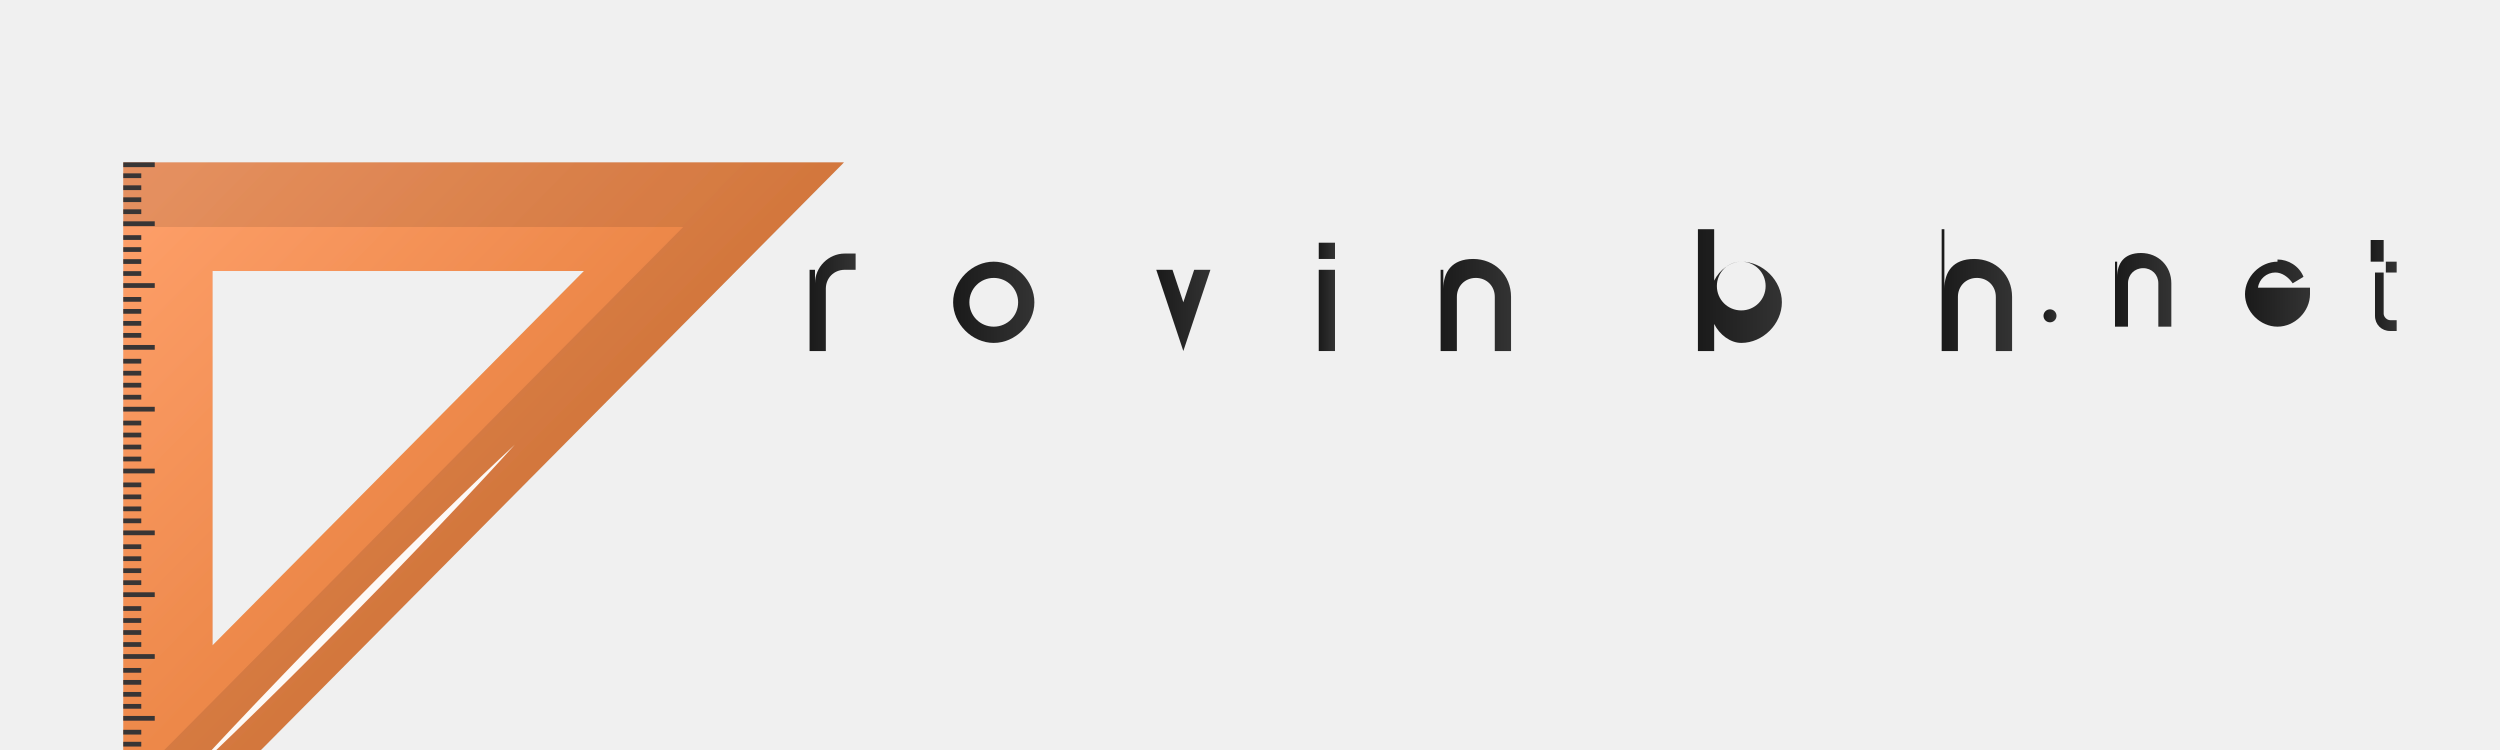
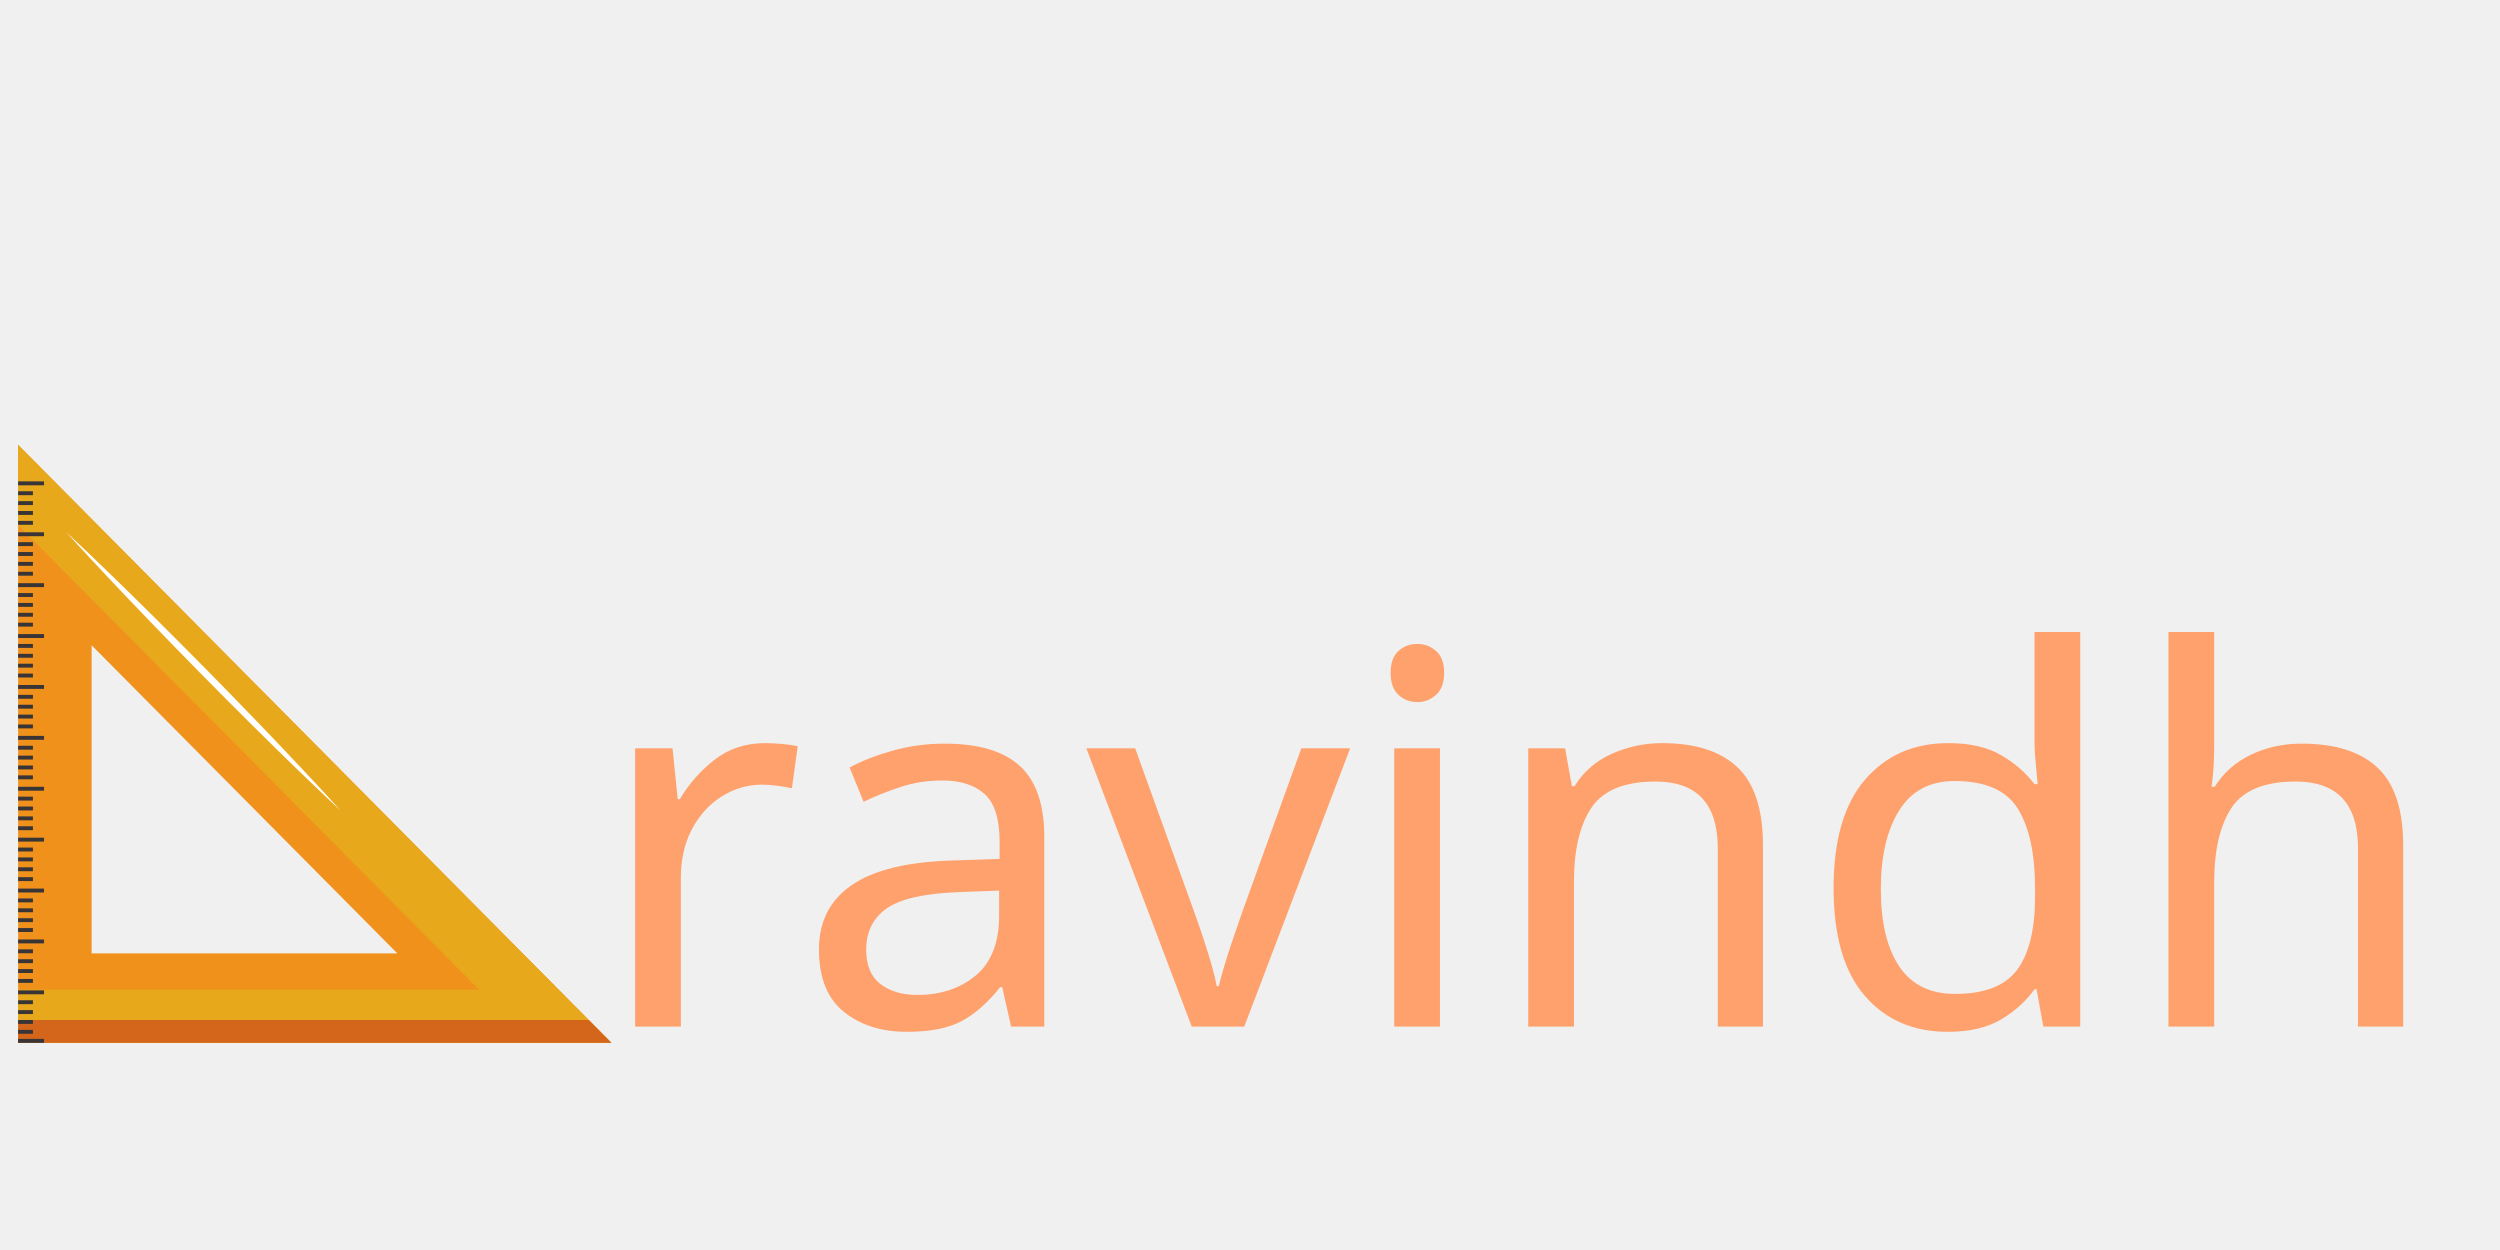
- <svg xmlns="http://www.w3.org/2000/svg" viewBox="0 0 600 180" width="600" height="180" role="img" aria-label="Aravindh Logo">
-   <defs>
-     <linearGradient id="metal-gradient" x1="0%" y1="0%" x2="100%" y2="100%">
-       <stop offset="0%" style="stop-color:#ffa16c;stop-opacity:1" />
-       <stop offset="100%" style="stop-color:#d4661b;stop-opacity:1" />
-     </linearGradient>
-     <linearGradient id="text-gradient" x1="0%" y1="0%" x2="100%" y2="0%">
-       <stop offset="0%" style="stop-color:#1a1a1a;stop-opacity:1" />
-       <stop offset="100%" style="stop-color:#333;stop-opacity:1" />
-     </linearGradient>
-     <filter id="subtle-shadow" x="-5%" y="-5%" width="110%" height="110%">
-       <feGaussianBlur in="SourceAlpha" stdDeviation="0.8" />
-       <feOffset dx="0.5" dy="0.5" result="offsetblur" />
-       <feComponentTransfer>
-         <feFuncA type="linear" slope="0.15" />
-       </feComponentTransfer>
-       <feMerge>
-         <feMergeNode />
-         <feMergeNode in="SourceGraphic" />
-       </feMerge>
-     </filter>
+ <svg xmlns="http://www.w3.org/2000/svg" width="400mm" height="200mm" viewBox="0 0 400 200" version="1.1" id="svg1" xml:space="preserve">
+   <defs id="defs1">
+     <rect x="537.96" y="185.612" width="739.302" height="223.363" id="rect1" />
  </defs>
-   <g id="speed-square-A" transform="translate(10, 20) scale(0.01)" filter="url(#subtle-shadow)">
-     <path d="m 4101.44,4503.8 v 8983.6 l 487.9,-491.7 13.87,-13.9 147.09,-148.5 15.78,-15.8 55.73,-56.2 14.58,-14.8 137.05,-138 16.27,-16.3 35.63,-35.8 16.02,-16.3 90.65,-91.4 15.78,-16 130.59,-131.5 15.78,-16 73.91,-74.4 16.02,-16.1 187.27,-188.9 14.59,-14.6 161.92,-163.3 16.5,-16.5 26.07,-26.4 15.55,-15.5 98.29,-99 14.59,-14.8 305.9,-308.3 16.26,-16.5 52.14,-52.4 17.7,-17.7 367.12,-370.2 14.11,-14.2 98.3,-99.2 14.59,-14.6 94.95,-95.9 14.59,-14.6 81.79,-82.3 15.79,-16 245.15,-247 16.26,-16.6 389.13,-392.2 19.37,-19.4 39.94,-40.1 483.12,-487 16.03,-16.3 290.34,-292.5 16.03,-16.2 182.49,-183.9 23.44,-23.7 225.29,-227 15.07,-15.3 132.26,-133.2 15.3,-15.6 41.38,-41.6 14.35,-14.3 145.18,-146.4 14.35,-14.6 44.72,-44.9 21.76,-21.8 220.04,-222 21.76,-22 86.82,-87.3 21.76,-22 504.65,-508.7 36.4,-36.6 260.4,-262.6 21.5,-21.5 138,-139.2 20.8,-21 146.4,-147.6 21.8,-22 741.4,-747.2 43.8,-44 507.2,-511.3 19.4,-19.6 85.4,-85.9 19.4,-19.6 127.2,-128.2 19.4,-19.6 134.4,-135.4 28.2,-28.4 385.6,-388.7 z m 14404.96,-1852.4 -54.8,55.2 -260.8,262.7 -37.6,38.1 -246.9,248.7 -37.6,38.1 -165.6,166.6 -37.6,38 -984.4,992.3 -84.9,85.4 -1438.7,1449.8 -42.2,42.7 -284.1,286.3 -40.3,40.9 -267.8,270.1 -41.8,41.8 -505.4,509.5 -70.5,71 -979.3,987.2 -42.2,42.7 -168.5,169.4 -42.2,42.7 -427,430.6 -42.2,42.3 -86.8,87.2 -27.8,28.3 -281.7,284 -27.9,27.9 -80.3,80.7 -29.7,30.2 -256.6,258.5 -29.2,29.7 -437.2,440.4 -45.5,46 -354.1,356.9 -31.1,31.5 -563.41,567.6 -31.09,31.6 -937.47,944.9 -77.5,77.9 -37.59,37.6 -755.08,761.1 -31.56,32.1 -475.7,479.4 -30.63,31.1 -158.72,159.6 -28.31,28.3 -184.24,186.1 -28.31,28.3 -190.74,192.6 -27.39,27.4 -712.38,718.4 -34.34,34.4 -101.18,101.6 -31.55,32 -593.58,598.2 -28.31,28.8 -190.74,192.1 -30.17,30.2 -50.59,51.1 -32.02,32 -314.19,317 -28.31,28.3 -363.38,366.6 -31.1,31.1 -143.4,144.3 -30.63,31.1 -253.4,255.3 -30.63,31.1 -175.89,177.3 -31.1,31.5 -69.14,69.6 -31.56,31.6 -265.93,267.8 -28.31,28.8 -108.13,109 -30.63,30.6 -285.42,288.2 -26.92,27 -946.75,954.1 V 1897.3 H 19254.5 l -748.1,754.1" fill="url(#metal-gradient)" />
-     <path d="m 18506.4,2651.4 -54.8,55.2 -260.8,262.7 -37.6,38.1 -246.9,248.7 -37.6,38.1 -165.6,166.6 -37.6,38 -984.4,992.3 -84.9,85.4 -1438.7,1449.8 -42.2,42.7 -284.1,286.3 -40.3,40.9 -267.8,270.1 -41.8,41.8 -505.4,509.5 -70.5,71 -979.3,987.2 -42.2,42.7 -168.5,169.4 -42.2,42.7 -427,430.6 -42.2,42.3 -86.8,87.2 -27.8,28.3 -281.7,284 -27.9,27.9 -80.3,80.7 -29.7,30.2 -256.6,258.5 -29.2,29.7 -437.2,440.4 -45.5,46 -354.1,356.9 -31.1,31.5 -563.41,567.6 -31.09,31.6 -937.47,944.9 -77.5,77.9 -37.59,37.6 -755.08,761.1 -31.56,32.1 -475.7,479.4 -30.63,31.1 -158.72,159.6 -28.31,28.3 -184.24,186.1 -28.31,28.3 -190.74,192.6 -27.39,27.4 -712.38,718.4 -34.34,34.4 -101.18,101.6 -31.55,32 -593.58,598.2 -28.31,28.8 -190.74,192.1 -30.17,30.2 -50.59,51.1 -32.02,32 -314.19,317 -28.31,28.3 -363.38,366.6 -31.1,31.1 -143.4,144.3 -30.63,31.1 -253.4,255.3 -30.63,31.1 -175.89,177.3 -31.1,31.5 -69.14,69.6 -31.56,31.6 -265.93,267.8 -28.31,28.8 -108.13,109 -30.63,30.6 -285.42,288.2 -26.92,27 -946.75,954.1 v -2337.3 l 125.64,-126.6 27.17,-27.6 127.17,-127.9 27.56,-27.6 322.24,-325.1 25.11,-25.1 278.62,-281.1 28.39,-28.4 44.86,-45.3 26.75,-26.7 169.14,-170.4 25.11,-25.5 526.36,-530.5 27.99,-28.4 89.72,-90.1 30.45,-30.5 631.72,-637.1 24.28,-24.3 169.15,-170.7 25.1,-25.1 163.38,-165.1 25.11,-25.1 140.74,-141.6 27.17,-27.5 421.83,-425.1 27.99,-28.4 669.58,-675 33.33,-33.3 68.73,-69.2 831.32,-837.9 27.57,-27.9 499.62,-503.4 27.57,-27.9 314.01,-316.5 40.33,-40.8 387.68,-390.5 25.92,-26.4 227.59,-229.2 26.34,-26.7 71.19,-71.7 24.69,-24.6 249.81,-251.9 24.7,-25.1 76.95,-77.4 37.46,-37.4 378.62,-382 37.45,-37.8 149.38,-150.2 37.46,-37.9 868.37,-875.3 62.5,-63 448.2,-451.9 37.1,-37 237.4,-239.5 35.8,-36.3 251.9,-253.9 37.4,-37.8 1275.8,-1285.7 75.3,-75.7 872.9,-879.9 33.4,-33.8 146.9,-147.7 33.3,-33.8 219,-220.5 33.3,-33.8 231.3,-232.9 48.5,-49 663.4,-668.8 H 1958.68 V 1897.3 H 19254.5 l -748.1,754.1" fill="#000" opacity="0.1" />
-     <path d="m 2390.38,2160.3 h -431.7 v 114 h 431.7 v -114" fill="#393536" />
-     <path d="m 2390.38,2448.1 h -431.7 v 114 h 431.7 v -114" fill="#393536" />
-     <path d="m 2390.38,2735.9 h -431.7 v 114 h 431.7 v -114" fill="#393536" />
-     <path d="m 2390.38,3023.8 h -431.7 v 113.9 h 431.7 v -113.9" fill="#393536" />
-     <path d="m 2714.1,3311.6 h -755.42 v 114 h 755.42 v -114" fill="#393536" />
-     <path d="m 2714.1,1897.3 h -755.42 v 113.9 h 755.42 v -113.9" fill="#393536" />
-     <path d="m 2390.38,3644.2 h -431.7 v 114 h 431.7 v -114" fill="#393536" />
-     <path d="m 2390.38,3932 h -431.7 v 114 h 431.7 v -114" fill="#393536" />
-     <path d="m 2390.38,4219.8 h -431.7 v 114 h 431.7 v -114" fill="#393536" />
-     <path d="m 2390.38,4507.7 h -431.7 v 114 h 431.7 v -114" fill="#393536" />
-     <path d="m 2714.1,4795.5 h -755.42 v 114 h 755.42 v -114" fill="#393536" />
-     <path d="m 2390.38,5128.1 h -431.7 v 114 h 431.7 v -114" fill="#393536" />
-     <path d="m 2390.38,5415.9 h -431.7 v 114 h 431.7 v -114" fill="#393536" />
-     <path d="m 2390.38,5703.7 h -431.7 v 114 h 431.7 v -114" fill="#393536" />
-     <path d="m 2390.38,5991.6 h -431.7 v 114 h 431.7 v -114" fill="#393536" />
-     <path d="m 2714.1,6279.4 h -755.42 v 114 h 755.42 v -114" fill="#393536" />
-     <path d="m 2390.38,6612 h -431.7 v 114 h 431.7 v -114" fill="#393536" />
-     <path d="m 2390.38,6899.8 h -431.7 v 114 h 431.7 v -114" fill="#393536" />
-     <path d="m 2390.38,7187.6 h -431.7 v 114 h 431.7 v -114" fill="#393536" />
-     <path d="m 2390.38,7475.5 h -431.7 v 114 h 431.7 v -114" fill="#393536" />
-     <path d="m 2714.1,7763.3 h -755.42 v 114 h 755.42 v -114" fill="#393536" />
-     <path d="m 2390.38,8095.9 h -431.7 v 114 h 431.7 v -114" fill="#393536" />
-     <path d="m 2390.38,8383.7 h -431.7 v 114 h 431.7 v -114" fill="#393536" />
-     <path d="m 2390.38,8671.6 h -431.7 v 113.9 h 431.7 v -113.9" fill="#393536" />
-     <path d="m 2390.38,8959.4 h -431.7 v 114 h 431.7 v -114" fill="#393536" />
-     <path d="m 2714.1,9247.2 h -755.42 v 114 h 755.42 v -114" fill="#393536" />
-     <path d="m 2390.38,9579.8 h -431.7 v 114 h 431.7 v -114" fill="#393536" />
-     <path d="m 2390.38,9867.6 h -431.7 v 114 h 431.7 v -114" fill="#393536" />
-     <path d="m 2390.38,10155.4 h -431.7 v 114 h 431.7 v -114" fill="#393536" />
-     <path d="m 2390.38,10443.3 h -431.7 v 114 h 431.7 v -114" fill="#393536" />
-     <path d="m 2714.1,10731.1 h -755.42 v 114 h 755.42 v -114" fill="#393536" />
-     <path d="m 2390.38,11063.7 h -431.7 v 114 h 431.7 v -114" fill="#393536" />
-     <path d="m 2390.38,11351.5 h -431.7 v 114 h 431.7 v -114" fill="#393536" />
-     <path d="m 2390.38,11639.4 h -431.7 v 113.9 h 431.7 v -113.9" fill="#393536" />
-     <path d="m 2390.38,11927.2 h -431.7 v 114 h 431.7 v -114" fill="#393536" />
-     <path d="m 2714.1,12215 h -755.42 v 114 h 755.42 v -114" fill="#393536" />
-     <path d="m 2390.38,12547.6 h -431.7 v 114 h 431.7 v -114" fill="#393536" />
-     <path d="m 2390.38,12835.4 h -431.7 v 114 h 431.7 v -114" fill="#393536" />
-     <path d="m 2390.38,13123.3 h -431.7 v 113.9 h 431.7 v -113.9" fill="#393536" />
-     <path d="m 2390.38,13411.1 h -431.7 v 114 h 431.7 v -114" fill="#393536" />
-     <path d="m 2714.1,13698.9 h -755.42 v 114 h 755.42 v -114" fill="#393536" />
-     <path d="m 2390.38,14031.5 h -431.7 v 114 h 431.7 v -114" fill="#393536" />
-     <path d="m 2390.38,14319.3 h -431.7 v 114 h 431.7 v -114" fill="#393536" />
-     <path d="m 2390.38,14607.2 h -431.7 v 113.9 h 431.7 v -113.9" fill="#393536" />
-     <path d="m 2390.38,14895 h -431.7 v 114 h 431.7 v -114" fill="#393536" />
-     <path d="m 2714.1,15182.8 h -755.42 v 114 h 755.42 v -114" fill="#393536" />
-     <path d="m 2390.38,15515.4 h -431.7 v 114 h 431.7 v -114" fill="#393536" />
-     <path d="m 2390.38,15803.2 h -431.7 v 114 h 431.7 v -114" fill="#393536" />
-     <path d="m 2390.38,16091.1 h -431.7 v 113.9 h 431.7 v -113.9" fill="#393536" />
-     <path d="m 2390.38,16378.9 h -431.7 v 114 h 431.7 v -114" fill="#393536" />
-     <path d="m 2714.1,16666.7 h -755.42 v 114 h 755.42 v -114" fill="#393536" />
-     <path d="m 2390.38,16999.3 h -431.7 v 114 h 431.7 v -114" fill="#393536" />
-     <path d="m 2390.38,17287.1 h -431.7 v 114 h 431.7 v -114" fill="#393536" />
-     <path d="m 2390.38,17575 h -431.7 v 113.9 h 431.7 v -113.9" fill="#393536" />
-     <path d="m 2390.38,17862.8 h -431.7 v 114 h 431.7 v -114" fill="#393536" />
-     <path d="m 2714.1,18150.6 h -755.42 v 114 h 755.42 v -114" fill="#393536" />
-     <path d="m 3365.33,16780.7 c 0,0 129.97,-121.7 357.4,-334.6 226.4,-213.9 548.79,-520.5 931.7,-892.4 191.68,-185.7 399.34,-386.9 616.95,-601.7 218.04,-214.4 448.73,-439.7 684.51,-675.6 235.95,-235.7 481.82,-477.3 727.9,-726.5 246.61,-248.6 497.13,-501.2 747.65,-753.8 248.89,-254.2 497.77,-508.4 742.77,-758.6 245.76,-249.5 483.45,-499.1 715.72,-738.5 232.36,-239.3 454.42,-473.1 665.43,-694.4 211.5,-220.8 409.71,-431.3 592.44,-625.8 366.2,-388.3 668,-715.3 878.5,-944.9 209.5,-230.6 329.2,-362.3 329.2,-362.3 0,0 -130,121.6 -357.5,334.5 -226.4,213.9 -548.9,520.4 -931.8,892.3 -191.77,185.6 -399.31,386.9 -616.96,601.7 -218.15,214.2 -448.66,439.7 -684.48,675.6 -235.89,235.8 -481.99,477.1 -727.8,726.5 -246.59,248.7 -497.09,501.3 -747.58,753.9 -248.87,254.3 -497.73,508.5 -742.71,758.8 -245.49,249.7 -483.4,499.1 -715.63,738.5 -232.38,239.3 -454.26,473.2 -665.38,694.4 -211.55,220.8 -409.64,431.4 -592.49,625.8 -366.18,388.4 -668.01,715.3 -878.57,944.8 -209.53,230.6 -329.27,362.3 -329.27,362.3" fill="#ffffff" opacity="0.95" />
-   </g>
-   <g id="wordmark" transform="translate(180, 55) scale(0.65)" fill="url(#text-gradient)">
-     <path d="M22 15V45h6V22c0-4 3-7 7-7h4v-6h-4c-6 0-11 5-11 11V15h-2z" transform="translate(0, 0)" />
-     <path d="M55 12c-8 0-15 7-15 15s7 15 15 15 15-7 15-15-7-15-15-15zm0 24c-5 0-9-4-9-9s4-9 9-9 9 4 9 9-4 9-9 9z" transform="translate(35, 0)" />
-     <path d="M85 15l10 30 10-30h-6l-4 12-4-12h-6z" transform="translate(65, 0)" />
-     <path d="M120 15V45h6V15h-6z M120 5v6h6V5h-6z" transform="translate(90, 0)" />
-     <path d="M145 15V45h6V25c0-4 3-7 7-7s7 3 7 7v20h6V25c0-8-6-14-14-14s-11 5-11 11V15h-1z" transform="translate(110, 0)" />
-     <path d="M205 0v45h6V35c2 4 6 7 10 7 8 0 15-7 15-15s-7-15-15-15c-4 0-8 3-10 7V0h-6zm16 12c5 0 9 4 9 9s-4 9-9 9-9-4-9-9 4-9 9-9z" transform="translate(145, 0)" />
-     <path d="M255 0v45h6V25c0-4 3-7 7-7s7 3 7 7v20h6V25c0-8-6-14-14-14s-11 5-11 11V0h-1z" transform="translate(185, 0)" />
-     <g transform="translate(480, 0) scale(0.8)">
-       <circle cx="0" cy="40" r="3" />
-       <path d="M20 15V45h6V25c0-4 3-7 7-7s7 3 7 7v20h6V25c0-8-6-14-14-14s-11 5-11 11V15z" transform="translate(10, 0)" />
-       <path d="M75 15c-8 0-15 7-15 15s7 15 15 15 15-7 15-15v-3H66c.5-4 4-7 8-7 3 0 6 2 8 5l5-3c-2-5-7-8-12-8zm-8 15c.5 4 4 7 8 7 4 0 7.5-3 8-7H67z" transform="translate(30, 0)" />
-       <path d="M110 15v5h-5v20c0 4 3 7 7 7h3v-5h-3c-1.5 0-3-1.5-3-3V20h6v-5h-6V5h-6v10z" transform="translate(45, 0)" />
+   <g id="layer1">
+     <g id="group-R5" transform="matrix(0.04116071,0,0,0.04116071,-7.850114,60.80325)">
+       <path id="path2" d="m 4101.44,4503.8 v 8983.6 l 487.9,-491.7 13.87,-13.9 147.09,-148.5 15.78,-15.8 55.73,-56.2 14.58,-14.8 137.05,-138 16.27,-16.3 35.63,-35.8 16.02,-16.3 90.65,-91.4 15.78,-16 130.59,-131.5 15.78,-16 73.91,-74.4 16.02,-16.1 187.27,-188.9 14.59,-14.6 161.92,-163.3 16.5,-16.5 26.07,-26.4 15.55,-15.5 98.29,-99 14.59,-14.8 305.9,-308.3 16.26,-16.5 52.14,-52.4 17.7,-17.7 367.12,-370.2 14.11,-14.2 98.3,-99.2 14.59,-14.6 94.95,-95.9 14.59,-14.6 81.79,-82.3 15.79,-16 245.15,-247 16.26,-16.6 389.13,-392.2 19.37,-19.4 39.94,-40.1 483.12,-487 16.03,-16.3 290.34,-292.5 16.03,-16.2 182.49,-183.9 23.44,-23.7 225.29,-227 15.07,-15.3 132.26,-133.2 15.3,-15.6 41.38,-41.6 14.35,-14.3 145.18,-146.4 14.35,-14.6 44.72,-44.9 21.76,-21.8 220.04,-222 21.76,-22 86.82,-87.3 21.76,-22 504.65,-508.7 36.4,-36.6 260.4,-262.6 21.5,-21.5 138,-139.2 20.8,-21 146.4,-147.6 21.8,-22 741.4,-747.2 43.8,-44 507.2,-511.3 19.4,-19.6 85.4,-85.9 19.4,-19.6 127.2,-128.2 19.4,-19.6 134.4,-135.4 28.2,-28.4 385.6,-388.7 z m 14404.96,-1852.4 -54.8,55.2 -260.8,262.7 -37.6,38.1 -246.9,248.7 -37.6,38.1 -165.6,166.6 -37.6,38 -984.4,992.3 -84.9,85.4 -1438.7,1449.8 -42.2,42.7 -284.1,286.3 -40.3,40.9 -267.8,270.1 -41.8,41.8 -505.4,509.5 -70.5,71 -979.3,987.2 -42.2,42.7 -168.5,169.4 -42.2,42.7 -427,430.6 -42.2,42.3 -86.8,87.2 -27.8,28.3 -281.7,284 -27.9,27.9 -80.3,80.7 -29.7,30.2 -256.6,258.5 -29.2,29.7 -437.2,440.4 -45.5,46 -354.1,356.9 -31.1,31.5 -563.41,567.6 -31.09,31.6 -937.47,944.9 -77.5,77.9 -37.59,37.6 -755.08,761.1 -31.56,32.1 -475.7,479.4 -30.63,31.1 -158.72,159.6 -28.31,28.3 -184.24,186.1 -28.31,28.3 -190.74,192.6 -27.39,27.4 -712.38,718.4 -34.34,34.4 -101.18,101.6 -31.55,32 -593.58,598.2 -28.31,28.8 -190.74,192.1 -30.17,30.2 -50.59,51.1 -32.02,32 -314.19,317 -28.31,28.3 -363.38,366.6 -31.1,31.1 -143.4,144.3 -30.63,31.1 -253.4,255.3 -30.63,31.1 -175.89,177.3 -31.1,31.5 -69.14,69.6 -31.56,31.6 -265.93,267.8 -28.31,28.8 -108.13,109 -30.63,30.6 -285.42,288.2 -26.92,27 -946.75,954.1 V 1897.3 H 19254.5 l -748.1,754.1" style="fill:#f0911c;fill-opacity:1;fill-rule:nonzero;stroke:none" transform="matrix(0.1333333,0,0,-0.1333333,0,2829.333)" />
+       <path id="path3" d="m 18506.4,2651.4 -54.8,55.2 -260.8,262.7 -37.6,38.1 -246.9,248.7 -37.6,38.1 -165.6,166.6 -37.6,38 -984.4,992.3 -84.9,85.4 -1438.7,1449.8 -42.2,42.7 -284.1,286.3 -40.3,40.9 -267.8,270.1 -41.8,41.8 -505.4,509.5 -70.5,71 -979.3,987.2 -42.2,42.7 -168.5,169.4 -42.2,42.7 -427,430.6 -42.2,42.3 -86.8,87.2 -27.8,28.3 -281.7,284 -27.9,27.9 -80.3,80.7 -29.7,30.2 -256.6,258.5 -29.2,29.7 -437.2,440.4 -45.5,46 -354.1,356.9 -31.1,31.5 -563.41,567.6 -31.09,31.6 -937.47,944.9 -77.5,77.9 -37.59,37.6 -755.08,761.1 -31.56,32.1 -475.7,479.4 -30.63,31.1 -158.72,159.6 -28.31,28.3 -184.24,186.1 -28.31,28.3 -190.74,192.6 -27.39,27.4 -712.38,718.4 -34.34,34.4 -101.18,101.6 -31.55,32 -593.58,598.2 -28.31,28.8 -190.74,192.1 -30.17,30.2 -50.59,51.1 -32.02,32 -314.19,317 -28.31,28.3 -363.38,366.6 -31.1,31.1 -143.4,144.3 -30.63,31.1 -253.4,255.3 -30.63,31.1 -175.89,177.3 -31.1,31.5 -69.14,69.6 -31.56,31.6 -265.93,267.8 -28.31,28.8 -108.13,109 -30.63,30.6 -285.42,288.2 -26.92,27 -946.75,954.1 v -2337.3 l 125.64,-126.6 27.17,-27.6 127.17,-127.9 27.56,-27.6 322.24,-325.1 25.11,-25.1 278.62,-281.1 28.39,-28.4 44.86,-45.3 26.75,-26.7 169.14,-170.4 25.11,-25.5 526.36,-530.5 27.99,-28.4 89.72,-90.1 30.45,-30.5 631.72,-637.1 24.28,-24.3 169.15,-170.7 25.1,-25.1 163.38,-165.1 25.11,-25.1 140.74,-141.6 27.17,-27.5 421.83,-425.1 27.99,-28.4 669.58,-675 33.33,-33.3 68.73,-69.2 831.32,-837.9 27.57,-27.9 499.62,-503.4 27.57,-27.9 314.01,-316.5 40.33,-40.8 387.68,-390.5 25.92,-26.4 227.59,-229.2 26.34,-26.7 71.19,-71.7 24.69,-24.6 249.81,-251.9 24.7,-25.1 76.95,-77.4 37.46,-37.4 378.62,-382 37.45,-37.8 149.38,-150.2 37.46,-37.9 868.37,-875.3 62.5,-63 448.2,-451.9 37.1,-37 237.4,-239.5 35.8,-36.3 251.9,-253.9 37.4,-37.8 1275.8,-1285.7 75.3,-75.7 872.9,-879.9 33.4,-33.8 146.9,-147.7 33.3,-33.8 219,-220.5 33.3,-33.8 231.3,-232.9 48.5,-49 663.4,-668.8 H 1958.68 V 1897.3 H 19254.5 l -748.1,754.1" style="fill:#e8a81c;fill-opacity:1;fill-rule:nonzero;stroke:none" transform="matrix(0.1333333,0,0,-0.1333333,0,2829.333)" />
+       <path id="path4" d="M 18594.6,2562.3 H 1958.68 v -665 H 19254.5 l -659.9,665" style="fill:#d4661b;fill-opacity:1;fill-rule:nonzero;stroke:none" transform="matrix(0.1333333,0,0,-0.1333333,0,2829.333)" />
+       <path id="path5" d="m 2390.38,2160.3 h -431.7 v 114 h 431.7 v -114" style="fill:#393536;fill-opacity:1;fill-rule:nonzero;stroke:none" transform="matrix(0.1333333,0,0,-0.1333333,0,2829.333)" />
+       <path id="path6" d="m 2390.38,2448.1 h -431.7 v 114 h 431.7 v -114" style="fill:#393536;fill-opacity:1;fill-rule:nonzero;stroke:none" transform="matrix(0.1333333,0,0,-0.1333333,0,2829.333)" />
+       <path id="path7" d="m 2390.38,2735.9 h -431.7 v 114 h 431.7 v -114" style="fill:#393536;fill-opacity:1;fill-rule:nonzero;stroke:none" transform="matrix(0.1333333,0,0,-0.1333333,0,2829.333)" />
+       <path id="path8" d="m 2390.38,3023.8 h -431.7 v 113.9 h 431.7 v -113.9" style="fill:#393536;fill-opacity:1;fill-rule:nonzero;stroke:none" transform="matrix(0.1333333,0,0,-0.1333333,0,2829.333)" />
+       <path id="path9" d="m 2714.1,3311.6 h -755.42 v 114 h 755.42 v -114" style="fill:#393536;fill-opacity:1;fill-rule:nonzero;stroke:none" transform="matrix(0.1333333,0,0,-0.1333333,0,2829.333)" />
+       <path id="path10" d="m 2714.1,1897.3 h -755.42 v 113.9 h 755.42 v -113.9" style="fill:#393536;fill-opacity:1;fill-rule:nonzero;stroke:none" transform="matrix(0.1333333,0,0,-0.1333333,0,2829.333)" />
+       <path id="path11" d="m 2390.38,3644.2 h -431.7 v 114 h 431.7 v -114" style="fill:#393536;fill-opacity:1;fill-rule:nonzero;stroke:none" transform="matrix(0.1333333,0,0,-0.1333333,0,2829.333)" />
+       <path id="path12" d="m 2390.38,3932 h -431.7 v 114 h 431.7 v -114" style="fill:#393536;fill-opacity:1;fill-rule:nonzero;stroke:none" transform="matrix(0.1333333,0,0,-0.1333333,0,2829.333)" />
+       <path id="path13" d="m 2390.38,4219.8 h -431.7 v 114 h 431.7 v -114" style="fill:#393536;fill-opacity:1;fill-rule:nonzero;stroke:none" transform="matrix(0.1333333,0,0,-0.1333333,0,2829.333)" />
+       <path id="path14" d="m 2390.38,4507.7 h -431.7 v 114 h 431.7 v -114" style="fill:#393536;fill-opacity:1;fill-rule:nonzero;stroke:none" transform="matrix(0.1333333,0,0,-0.1333333,0,2829.333)" />
+       <path id="path15" d="m 2714.1,4795.5 h -755.42 v 114 h 755.42 v -114" style="fill:#393536;fill-opacity:1;fill-rule:nonzero;stroke:none" transform="matrix(0.1333333,0,0,-0.1333333,0,2829.333)" />
+       <path id="path16" d="m 2390.38,5128.1 h -431.7 v 114 h 431.7 v -114" style="fill:#393536;fill-opacity:1;fill-rule:nonzero;stroke:none" transform="matrix(0.1333333,0,0,-0.1333333,0,2829.333)" />
+       <path id="path17" d="m 2390.38,5415.9 h -431.7 v 114 h 431.7 v -114" style="fill:#393536;fill-opacity:1;fill-rule:nonzero;stroke:none" transform="matrix(0.1333333,0,0,-0.1333333,0,2829.333)" />
+       <path id="path18" d="m 2390.38,5703.7 h -431.7 v 114 h 431.7 v -114" style="fill:#393536;fill-opacity:1;fill-rule:nonzero;stroke:none" transform="matrix(0.1333333,0,0,-0.1333333,0,2829.333)" />
+       <path id="path19" d="m 2390.38,5991.6 h -431.7 v 114 h 431.7 v -114" style="fill:#393536;fill-opacity:1;fill-rule:nonzero;stroke:none" transform="matrix(0.1333333,0,0,-0.1333333,0,2829.333)" />
+       <path id="path20" d="m 2714.1,6279.4 h -755.42 v 114 h 755.42 v -114" style="fill:#393536;fill-opacity:1;fill-rule:nonzero;stroke:none" transform="matrix(0.1333333,0,0,-0.1333333,0,2829.333)" />
+       <path id="path21" d="m 2390.38,6612 h -431.7 v 114 h 431.7 v -114" style="fill:#393536;fill-opacity:1;fill-rule:nonzero;stroke:none" transform="matrix(0.1333333,0,0,-0.1333333,0,2829.333)" />
+       <path id="path22" d="m 2390.38,6899.8 h -431.7 v 114 h 431.7 v -114" style="fill:#393536;fill-opacity:1;fill-rule:nonzero;stroke:none" transform="matrix(0.1333333,0,0,-0.1333333,0,2829.333)" />
+       <path id="path23" d="m 2390.38,7187.6 h -431.7 v 114 h 431.7 v -114" style="fill:#393536;fill-opacity:1;fill-rule:nonzero;stroke:none" transform="matrix(0.1333333,0,0,-0.1333333,0,2829.333)" />
+       <path id="path24" d="m 2390.38,7475.5 h -431.7 v 114 h 431.7 v -114" style="fill:#393536;fill-opacity:1;fill-rule:nonzero;stroke:none" transform="matrix(0.1333333,0,0,-0.1333333,0,2829.333)" />
+       <path id="path25" d="m 2714.1,7763.3 h -755.42 v 114 h 755.42 v -114" style="fill:#393536;fill-opacity:1;fill-rule:nonzero;stroke:none" transform="matrix(0.1333333,0,0,-0.1333333,0,2829.333)" />
+       <path id="path26" d="m 2390.38,8095.9 h -431.7 v 114 h 431.7 v -114" style="fill:#393536;fill-opacity:1;fill-rule:nonzero;stroke:none" transform="matrix(0.1333333,0,0,-0.1333333,0,2829.333)" />
+       <path id="path27" d="m 2390.38,8383.7 h -431.7 v 114 h 431.7 v -114" style="fill:#393536;fill-opacity:1;fill-rule:nonzero;stroke:none" transform="matrix(0.1333333,0,0,-0.1333333,0,2829.333)" />
+       <path id="path28" d="m 2390.38,8671.6 h -431.7 v 113.9 h 431.7 v -113.9" style="fill:#393536;fill-opacity:1;fill-rule:nonzero;stroke:none" transform="matrix(0.1333333,0,0,-0.1333333,0,2829.333)" />
+       <path id="path29" d="m 2390.38,8959.4 h -431.7 v 114 h 431.7 v -114" style="fill:#393536;fill-opacity:1;fill-rule:nonzero;stroke:none" transform="matrix(0.1333333,0,0,-0.1333333,0,2829.333)" />
+       <path id="path30" d="m 2714.1,9247.2 h -755.42 v 114 h 755.42 v -114" style="fill:#393536;fill-opacity:1;fill-rule:nonzero;stroke:none" transform="matrix(0.1333333,0,0,-0.1333333,0,2829.333)" />
+       <path id="path31" d="m 2390.38,9579.8 h -431.7 v 114 h 431.7 v -114" style="fill:#393536;fill-opacity:1;fill-rule:nonzero;stroke:none" transform="matrix(0.1333333,0,0,-0.1333333,0,2829.333)" />
+       <path id="path32" d="m 2390.38,9867.6 h -431.7 v 114 h 431.7 v -114" style="fill:#393536;fill-opacity:1;fill-rule:nonzero;stroke:none" transform="matrix(0.1333333,0,0,-0.1333333,0,2829.333)" />
+       <path id="path33" d="m 2390.38,10155.4 h -431.7 v 114 h 431.7 v -114" style="fill:#393536;fill-opacity:1;fill-rule:nonzero;stroke:none" transform="matrix(0.1333333,0,0,-0.1333333,0,2829.333)" />
+       <path id="path34" d="m 2390.38,10443.3 h -431.7 v 114 h 431.7 v -114" style="fill:#393536;fill-opacity:1;fill-rule:nonzero;stroke:none" transform="matrix(0.1333333,0,0,-0.1333333,0,2829.333)" />
+       <path id="path35" d="m 2714.1,10731.1 h -755.42 v 114 h 755.42 v -114" style="fill:#393536;fill-opacity:1;fill-rule:nonzero;stroke:none" transform="matrix(0.1333333,0,0,-0.1333333,0,2829.333)" />
+       <path id="path36" d="m 2390.38,11063.7 h -431.7 v 114 h 431.7 v -114" style="fill:#393536;fill-opacity:1;fill-rule:nonzero;stroke:none" transform="matrix(0.1333333,0,0,-0.1333333,0,2829.333)" />
+       <path id="path37" d="m 2390.38,11351.5 h -431.7 v 114 h 431.7 v -114" style="fill:#393536;fill-opacity:1;fill-rule:nonzero;stroke:none" transform="matrix(0.1333333,0,0,-0.1333333,0,2829.333)" />
+       <path id="path38" d="m 2390.38,11639.4 h -431.7 v 113.9 h 431.7 v -113.9" style="fill:#393536;fill-opacity:1;fill-rule:nonzero;stroke:none" transform="matrix(0.1333333,0,0,-0.1333333,0,2829.333)" />
+       <path id="path39" d="m 2390.38,11927.2 h -431.7 v 114 h 431.7 v -114" style="fill:#393536;fill-opacity:1;fill-rule:nonzero;stroke:none" transform="matrix(0.1333333,0,0,-0.1333333,0,2829.333)" />
+       <path id="path40" d="m 2714.1,12215 h -755.42 v 114 h 755.42 v -114" style="fill:#393536;fill-opacity:1;fill-rule:nonzero;stroke:none" transform="matrix(0.1333333,0,0,-0.1333333,0,2829.333)" />
+       <path id="path41" d="m 2390.38,12547.6 h -431.7 v 114 h 431.7 v -114" style="fill:#393536;fill-opacity:1;fill-rule:nonzero;stroke:none" transform="matrix(0.1333333,0,0,-0.1333333,0,2829.333)" />
+       <path id="path42" d="m 2390.38,12835.4 h -431.7 v 114 h 431.7 v -114" style="fill:#393536;fill-opacity:1;fill-rule:nonzero;stroke:none" transform="matrix(0.1333333,0,0,-0.1333333,0,2829.333)" />
+       <path id="path43" d="m 2390.38,13123.3 h -431.7 v 113.9 h 431.7 v -113.9" style="fill:#393536;fill-opacity:1;fill-rule:nonzero;stroke:none" transform="matrix(0.1333333,0,0,-0.1333333,0,2829.333)" />
+       <path id="path44" d="m 2390.38,13411.1 h -431.7 v 114 h 431.7 v -114" style="fill:#393536;fill-opacity:1;fill-rule:nonzero;stroke:none" transform="matrix(0.1333333,0,0,-0.1333333,0,2829.333)" />
+       <path id="path45" d="m 2714.1,13698.9 h -755.42 v 114 h 755.42 v -114" style="fill:#393536;fill-opacity:1;fill-rule:nonzero;stroke:none" transform="matrix(0.1333333,0,0,-0.1333333,0,2829.333)" />
+       <path id="path46" d="m 2390.38,14031.5 h -431.7 v 114 h 431.7 v -114" style="fill:#393536;fill-opacity:1;fill-rule:nonzero;stroke:none" transform="matrix(0.1333333,0,0,-0.1333333,0,2829.333)" />
+       <path id="path47" d="m 2390.38,14319.3 h -431.7 v 114 h 431.7 v -114" style="fill:#393536;fill-opacity:1;fill-rule:nonzero;stroke:none" transform="matrix(0.1333333,0,0,-0.1333333,0,2829.333)" />
+       <path id="path48" d="m 2390.38,14607.2 h -431.7 v 113.9 h 431.7 v -113.9" style="fill:#393536;fill-opacity:1;fill-rule:nonzero;stroke:none" transform="matrix(0.1333333,0,0,-0.1333333,0,2829.333)" />
+       <path id="path49" d="m 2390.38,14895 h -431.7 v 114 h 431.7 v -114" style="fill:#393536;fill-opacity:1;fill-rule:nonzero;stroke:none" transform="matrix(0.1333333,0,0,-0.1333333,0,2829.333)" />
+       <path id="path50" d="m 2714.1,15182.8 h -755.42 v 114 h 755.42 v -114" style="fill:#393536;fill-opacity:1;fill-rule:nonzero;stroke:none" transform="matrix(0.1333333,0,0,-0.1333333,0,2829.333)" />
+       <path id="path51" d="m 2390.38,15515.4 h -431.7 v 114 h 431.7 v -114" style="fill:#393536;fill-opacity:1;fill-rule:nonzero;stroke:none" transform="matrix(0.1333333,0,0,-0.1333333,0,2829.333)" />
+       <path id="path52" d="m 2390.38,15803.2 h -431.7 v 114 h 431.7 v -114" style="fill:#393536;fill-opacity:1;fill-rule:nonzero;stroke:none" transform="matrix(0.1333333,0,0,-0.1333333,0,2829.333)" />
+       <path id="path53" d="m 2390.38,16091.1 h -431.7 v 113.9 h 431.7 v -113.9" style="fill:#393536;fill-opacity:1;fill-rule:nonzero;stroke:none" transform="matrix(0.1333333,0,0,-0.1333333,0,2829.333)" />
+       <path id="path54" d="m 2390.38,16378.9 h -431.7 v 114 h 431.7 v -114" style="fill:#393536;fill-opacity:1;fill-rule:nonzero;stroke:none" transform="matrix(0.1333333,0,0,-0.1333333,0,2829.333)" />
+       <path id="path55" d="m 2714.1,16666.7 h -755.42 v 114 h 755.42 v -114" style="fill:#393536;fill-opacity:1;fill-rule:nonzero;stroke:none" transform="matrix(0.1333333,0,0,-0.1333333,0,2829.333)" />
+       <path id="path56" d="m 2390.38,16999.3 h -431.7 v 114 h 431.7 v -114" style="fill:#393536;fill-opacity:1;fill-rule:nonzero;stroke:none" transform="matrix(0.1333333,0,0,-0.1333333,0,2829.333)" />
+       <path id="path57" d="m 2390.38,17287.1 h -431.7 v 114 h 431.7 v -114" style="fill:#393536;fill-opacity:1;fill-rule:nonzero;stroke:none" transform="matrix(0.1333333,0,0,-0.1333333,0,2829.333)" />
+       <path id="path58" d="m 2390.38,17575 h -431.7 v 113.9 h 431.7 V 17575" style="fill:#393536;fill-opacity:1;fill-rule:nonzero;stroke:none" transform="matrix(0.1333333,0,0,-0.1333333,0,2829.333)" />
+       <path id="path59" d="m 2390.38,17862.8 h -431.7 v 114 h 431.7 v -114" style="fill:#393536;fill-opacity:1;fill-rule:nonzero;stroke:none" transform="matrix(0.1333333,0,0,-0.1333333,0,2829.333)" />
+       <path id="path60" d="m 2714.1,18150.6 h -755.42 v 114 h 755.42 v -114" style="fill:#393536;fill-opacity:1;fill-rule:nonzero;stroke:none" transform="matrix(0.1333333,0,0,-0.1333333,0,2829.333)" />
+       <path id="path61" d="m 3365.33,16780.7 c 0,0 129.97,-121.7 357.4,-334.6 226.4,-213.9 548.79,-520.5 931.7,-892.4 191.68,-185.7 399.34,-386.9 616.95,-601.7 218.04,-214.4 448.73,-439.7 684.51,-675.6 235.95,-235.7 481.82,-477.3 727.9,-726.5 246.61,-248.6 497.13,-501.2 747.65,-753.8 248.89,-254.2 497.77,-508.4 742.77,-758.6 245.76,-249.5 483.45,-499.1 715.72,-738.5 232.36,-239.3 454.42,-473.1 665.43,-694.4 211.5,-220.8 409.71,-431.3 592.44,-625.8 366.2,-388.3 668,-715.3 878.5,-944.9 209.5,-230.6 329.2,-362.3 329.2,-362.3 0,0 -130,121.6 -357.5,334.5 -226.4,213.9 -548.9,520.4 -931.8,892.3 -191.77,185.6 -399.31,386.9 -616.96,601.7 -218.15,214.2 -448.66,439.7 -684.48,675.6 -235.89,235.8 -481.99,477.1 -727.8,726.5 -246.59,248.7 -497.09,501.3 -747.58,753.9 -248.87,254.3 -497.73,508.5 -742.71,758.8 -245.49,249.7 -483.4,499.1 -715.63,738.5 -232.38,239.3 -454.26,473.2 -665.38,694.4 -211.55,220.8 -409.64,431.4 -592.49,625.8 -366.18,388.4 -668.01,715.3 -878.57,944.8 -209.53,230.6 -329.27,362.3 -329.27,362.3" style="fill:#ffffff;fill-opacity:1;fill-rule:nonzero;stroke:none" transform="matrix(0.1333333,0,0,-0.1333333,0,2829.333)" />
    </g>
+     <text xml:space="preserve" transform="matrix(0.4327062,0,0,0.4327062,-138.2183,12.00836)" id="text1" style="font-style:normal;font-variant:normal;font-weight:normal;font-stretch:normal;font-size:192px;font-family:Kurale;-inkscape-font-specification:'Kurale, Normal';font-variant-ligatures:normal;font-variant-caps:normal;font-variant-numeric:normal;font-variant-east-asian:normal;writing-mode:lr-tb;direction:ltr;white-space:pre;shape-inside:url(#rect1);display:inline;fill:#ffa16c">
+       <tspan x="537.961" y="351.858" id="tspan1">ravindh</tspan>
+     </text>
  </g>
</svg>
